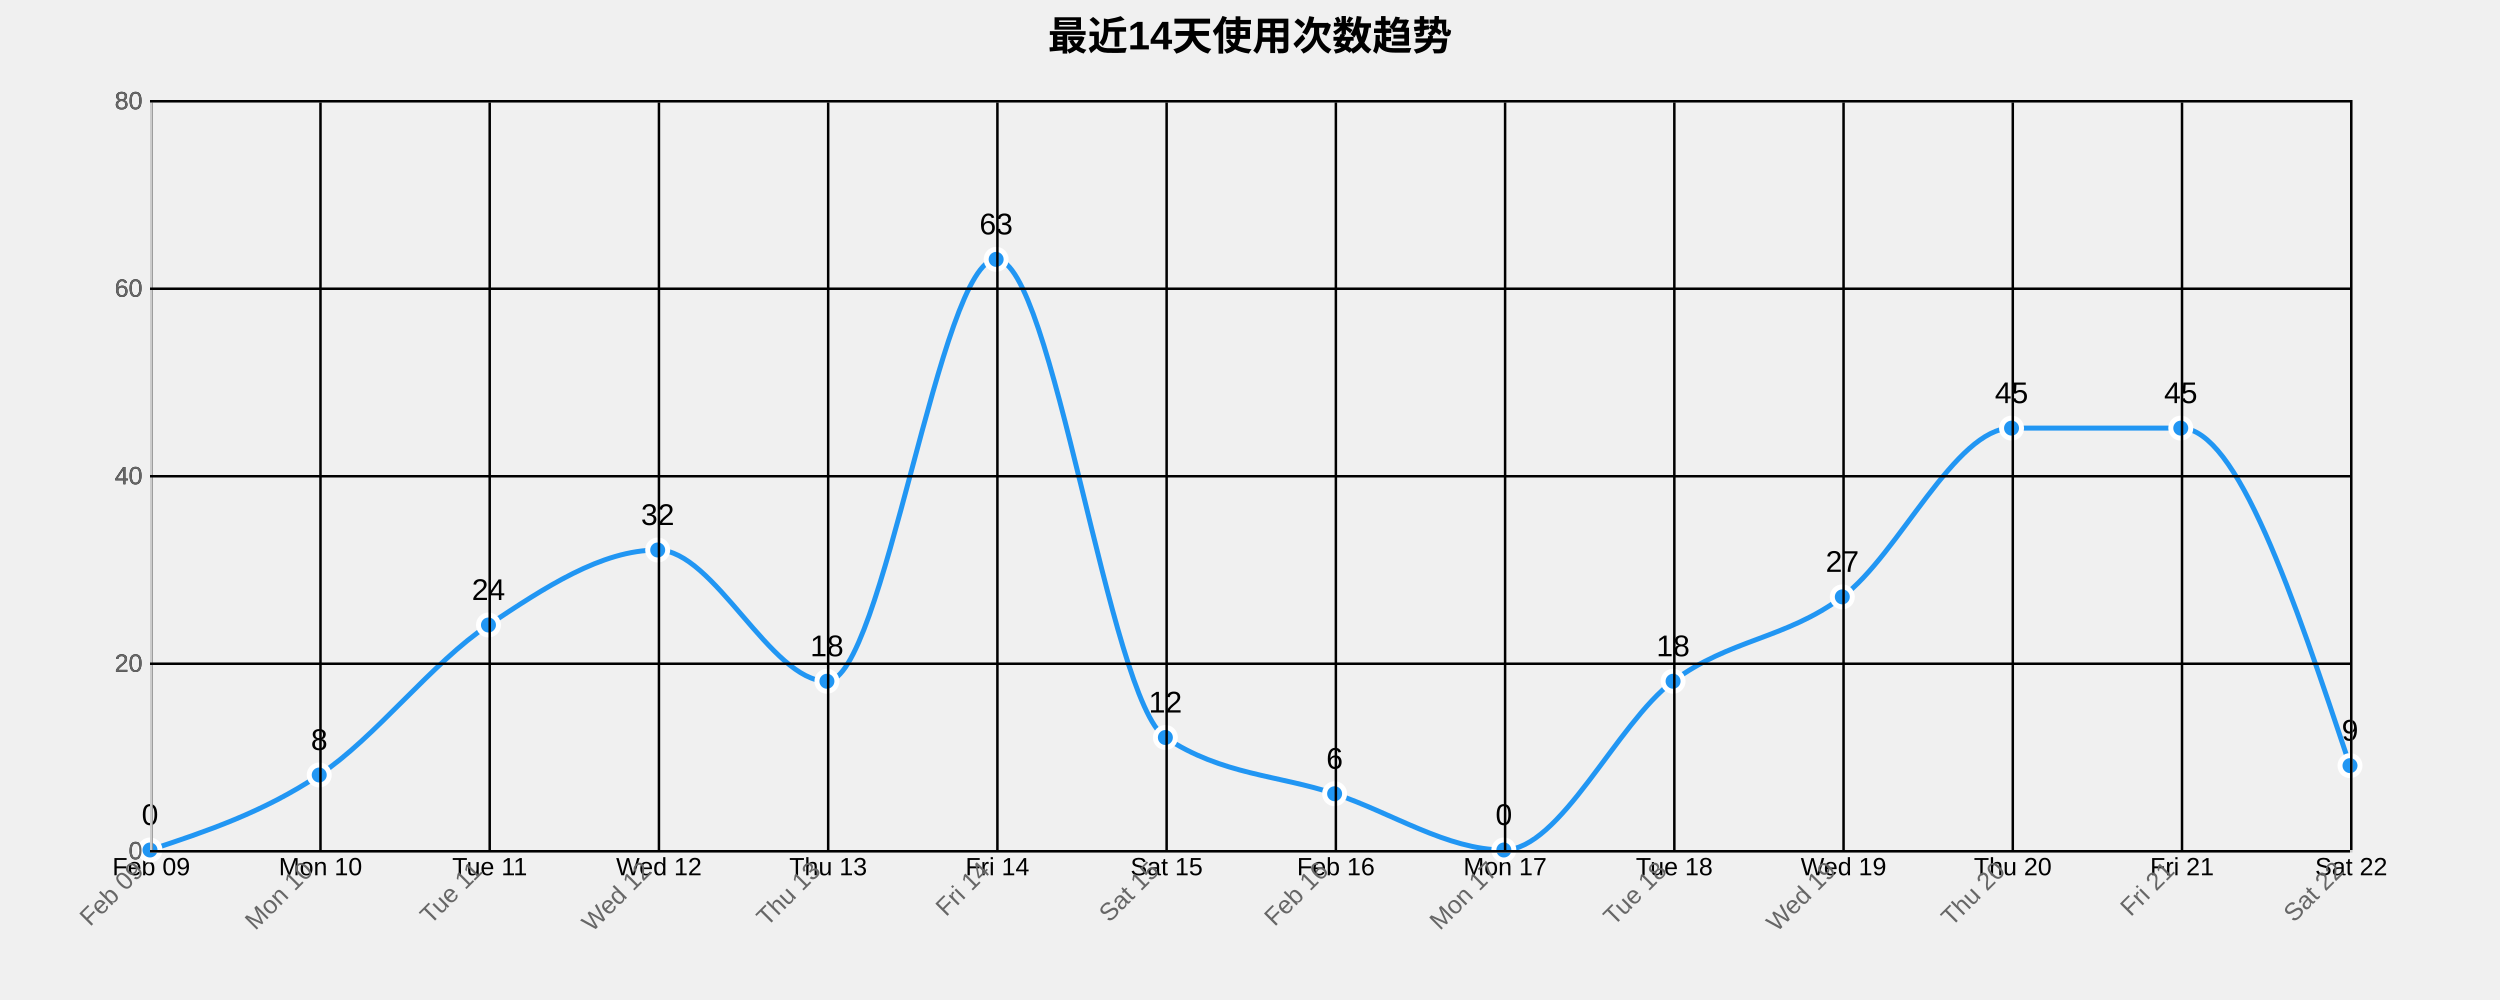
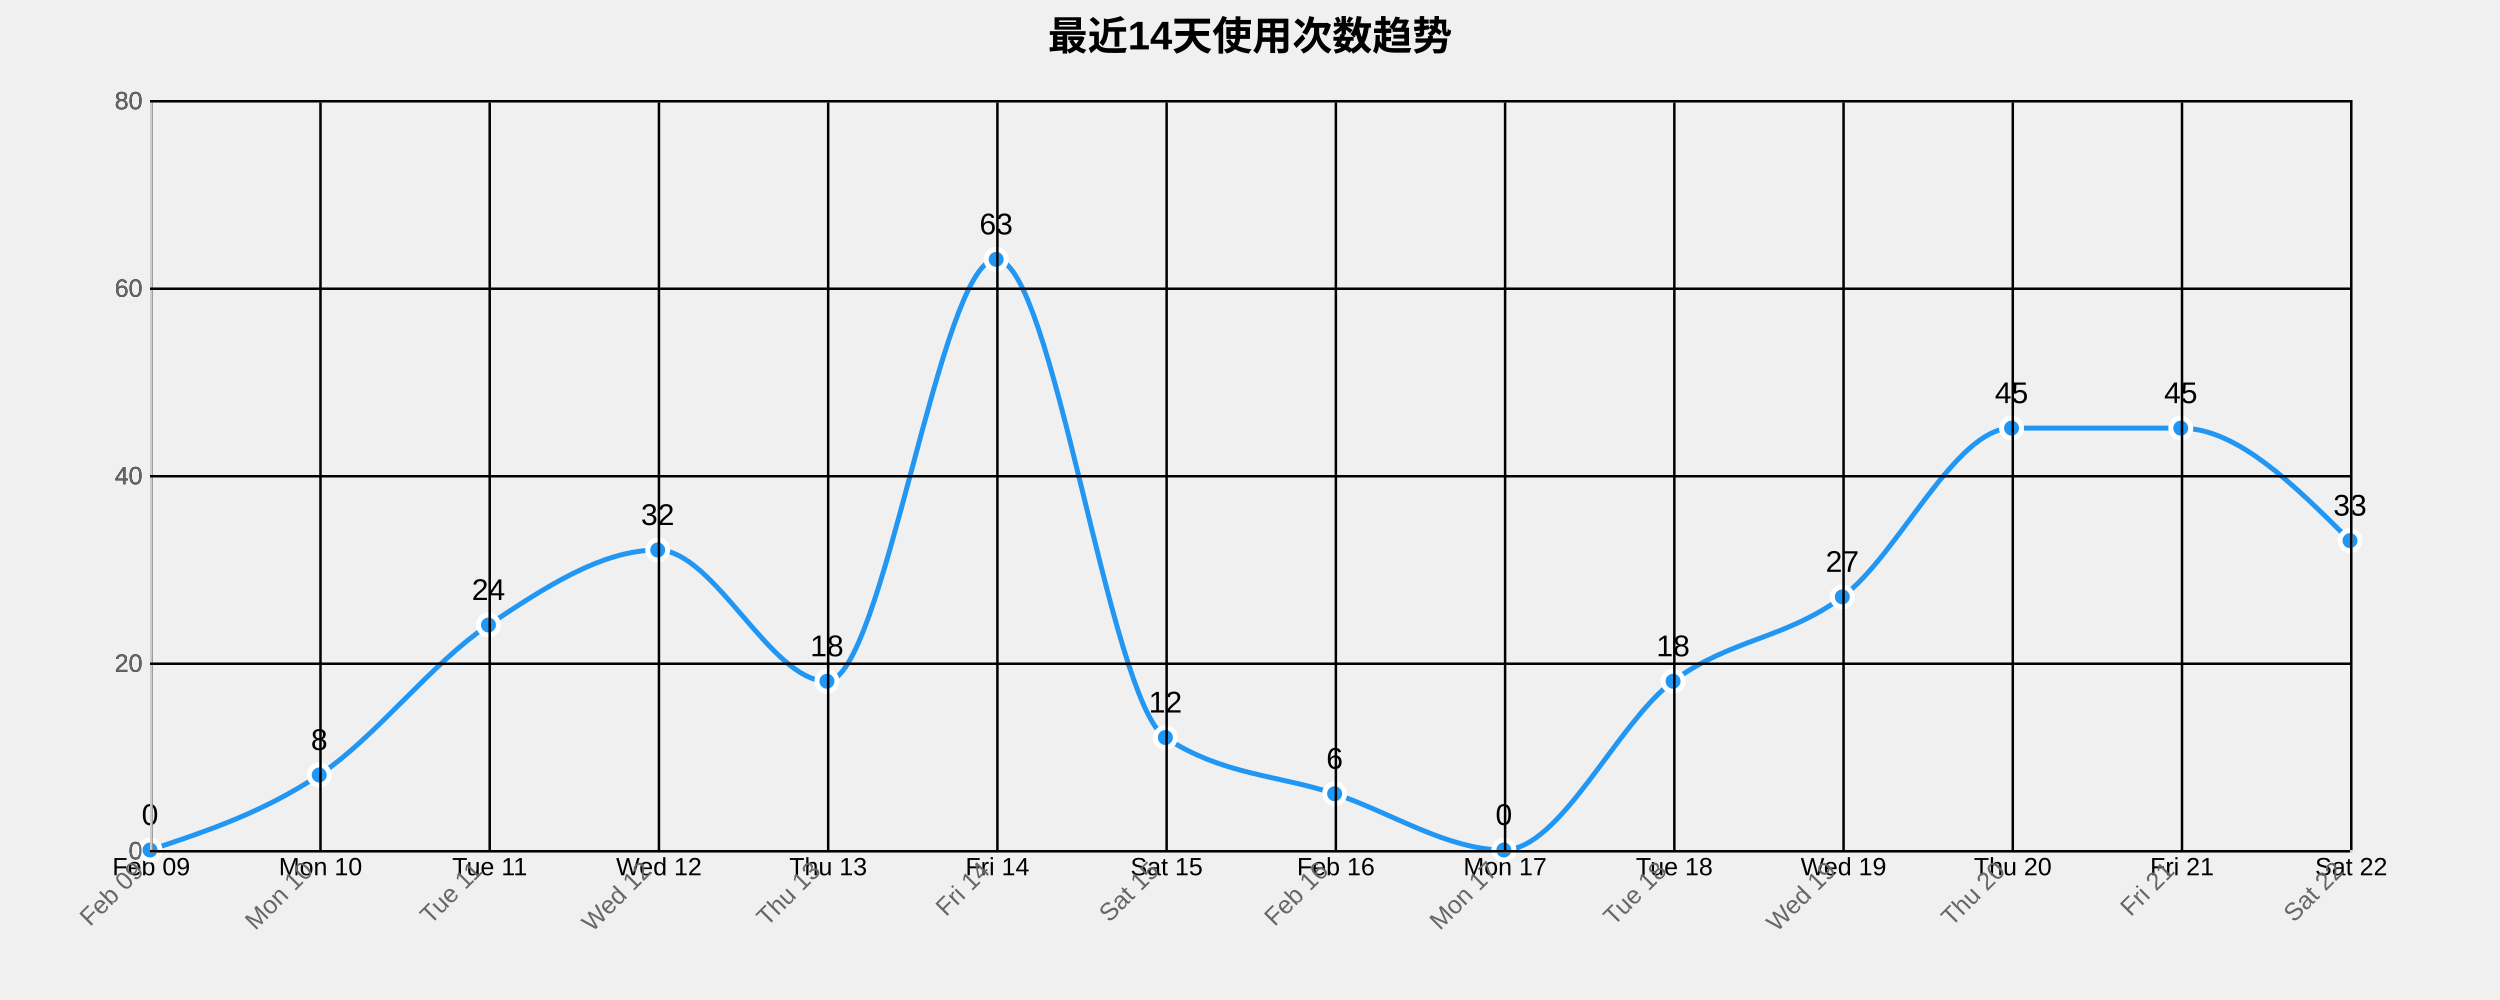
<svg xmlns="http://www.w3.org/2000/svg" width="1000" height="400">
  <g transform="translate(60,40)">
    <text x="440" y="-20" text-anchor="middle" style="font-size: 16px; font-weight: bold;">最近14天使用次数趋势</text>
    <g class="grid" transform="translate(0,300)" fill="none" font-size="10" font-family="sans-serif" text-anchor="middle">
      <path class="domain" stroke="currentColor" d="M0.5,-300V0.5H880.5V-300" />
      <g class="tick" opacity="1" transform="translate(0.5,0)">
        <line stroke="currentColor" y2="-300" />
        <text fill="currentColor" y="3" dy="0.71em">Feb 09</text>
      </g>
      <g class="tick" opacity="1" transform="translate(68.19231,0)">
        <line stroke="currentColor" y2="-300" />
        <text fill="currentColor" y="3" dy="0.71em">Mon 10</text>
      </g>
      <g class="tick" opacity="1" transform="translate(135.8846,0)">
        <line stroke="currentColor" y2="-300" />
        <text fill="currentColor" y="3" dy="0.71em">Tue 11</text>
      </g>
      <g class="tick" opacity="1" transform="translate(203.5769,0)">
        <line stroke="currentColor" y2="-300" />
        <text fill="currentColor" y="3" dy="0.71em">Wed 12</text>
      </g>
      <g class="tick" opacity="1" transform="translate(271.2692,0)">
        <line stroke="currentColor" y2="-300" />
        <text fill="currentColor" y="3" dy="0.71em">Thu 13</text>
      </g>
      <g class="tick" opacity="1" transform="translate(338.9615,0)">
        <line stroke="currentColor" y2="-300" />
        <text fill="currentColor" y="3" dy="0.71em">Fri 14</text>
      </g>
      <g class="tick" opacity="1" transform="translate(406.6538,0)">
        <line stroke="currentColor" y2="-300" />
        <text fill="currentColor" y="3" dy="0.71em">Sat 15</text>
      </g>
      <g class="tick" opacity="1" transform="translate(474.3462,0)">
        <line stroke="currentColor" y2="-300" />
        <text fill="currentColor" y="3" dy="0.71em">Feb 16</text>
      </g>
      <g class="tick" opacity="1" transform="translate(542.0385,0)">
        <line stroke="currentColor" y2="-300" />
        <text fill="currentColor" y="3" dy="0.71em">Mon 17</text>
      </g>
      <g class="tick" opacity="1" transform="translate(609.7308,0)">
        <line stroke="currentColor" y2="-300" />
        <text fill="currentColor" y="3" dy="0.71em">Tue 18</text>
      </g>
      <g class="tick" opacity="1" transform="translate(677.4231,0)">
        <line stroke="currentColor" y2="-300" />
        <text fill="currentColor" y="3" dy="0.71em">Wed 19</text>
      </g>
      <g class="tick" opacity="1" transform="translate(745.1154,0)">
        <line stroke="currentColor" y2="-300" />
        <text fill="currentColor" y="3" dy="0.71em">Thu 20</text>
      </g>
      <g class="tick" opacity="1" transform="translate(812.8077,0)">
        <line stroke="currentColor" y2="-300" />
        <text fill="currentColor" y="3" dy="0.71em">Fri 21</text>
      </g>
      <g class="tick" opacity="1" transform="translate(880.5,0)">
        <line stroke="currentColor" y2="-300" />
        <text fill="currentColor" y="3" dy="0.71em">Sat 22</text>
      </g>
    </g>
    <g class="grid" fill="none" font-size="10" font-family="sans-serif" text-anchor="end">
      <path class="domain" stroke="currentColor" d="M880,300.5H0.5V0.5H880" />
      <g class="tick" opacity="1" transform="translate(0,300.5)">
        <line stroke="currentColor" x2="880" />
        <text fill="currentColor" x="-3" dy="0.32em">0</text>
      </g>
      <g class="tick" opacity="1" transform="translate(0,225.5)">
        <line stroke="currentColor" x2="880" />
        <text fill="currentColor" x="-3" dy="0.32em">20</text>
      </g>
      <g class="tick" opacity="1" transform="translate(0,150.5)">
        <line stroke="currentColor" x2="880" />
        <text fill="currentColor" x="-3" dy="0.32em">40</text>
      </g>
      <g class="tick" opacity="1" transform="translate(0,75.5)">
        <line stroke="currentColor" x2="880" />
        <text fill="currentColor" x="-3" dy="0.32em">60</text>
      </g>
      <g class="tick" opacity="1" transform="translate(0,0.5)">
        <line stroke="currentColor" x2="880" />
        <text fill="currentColor" x="-3" dy="0.32em">80</text>
      </g>
    </g>
-     <path class="area" d="M0,300C22.564,292.5,45.128,285,67.692,270C90.256,255,112.821,225,135.385,210C157.949,195,180.513,180,203.077,180C225.641,180,248.205,232.5,270.769,232.5C293.333,232.5,315.897,63.75,338.462,63.75C361.026,63.75,383.59,240,406.154,255C428.718,270,451.282,270,473.846,277.5C496.41,285,518.974,300,541.538,300C564.103,300,586.667,249.375,609.231,232.5C631.795,215.625,654.359,215.625,676.923,198.75C699.487,181.875,722.051,131.25,744.615,131.25C767.179,131.25,789.744,131.25,812.308,131.25C834.872,131.25,857.436,198.75,880,266.25L880,300C857.436,300,834.872,300,812.308,300C789.744,300,767.179,300,744.615,300C722.051,300,699.487,300,676.923,300C654.359,300,631.795,300,609.231,300C586.667,300,564.103,300,541.538,300C518.974,300,496.41,300,473.846,300C451.282,300,428.718,300,406.154,300C383.59,300,361.026,300,338.462,300C315.897,300,293.333,300,270.769,300C248.205,300,225.641,300,203.077,300C180.513,300,157.949,300,135.385,300C112.821,300,90.256,300,67.692,300C45.128,300,22.564,300,0,300Z" style="fill: url(#area-gradient); opacity: 0.3;" />
-     <path class="line" d="M0,300C22.564,292.5,45.128,285,67.692,270C90.256,255,112.821,225,135.385,210C157.949,195,180.513,180,203.077,180C225.641,180,248.205,232.5,270.769,232.5C293.333,232.5,315.897,63.75,338.462,63.75C361.026,63.75,383.59,240,406.154,255C428.718,270,451.282,270,473.846,277.5C496.41,285,518.974,300,541.538,300C564.103,300,586.667,249.375,609.231,232.5C631.795,215.625,654.359,215.625,676.923,198.75C699.487,181.875,722.051,131.25,744.615,131.25C767.179,131.25,789.744,131.25,812.308,131.25C834.872,131.25,857.436,198.75,880,266.25" style="fill: none; stroke: #2196F3; stroke-width: 2px;" />
+     <path class="area" d="M0,300C22.564,292.5,45.128,285,67.692,270C90.256,255,112.821,225,135.385,210C157.949,195,180.513,180,203.077,180C225.641,180,248.205,232.5,270.769,232.5C293.333,232.5,315.897,63.75,338.462,63.75C361.026,63.75,383.59,240,406.154,255C428.718,270,451.282,270,473.846,277.5C496.41,285,518.974,300,541.538,300C564.103,300,586.667,249.375,609.231,232.5C631.795,215.625,654.359,215.625,676.923,198.75C699.487,181.875,722.051,131.25,744.615,131.25C767.179,131.25,789.744,131.25,812.308,131.25C834.872,131.25,857.436,153.75,880,176.25L880,300C857.436,300,834.872,300,812.308,300C789.744,300,767.179,300,744.615,300C722.051,300,699.487,300,676.923,300C654.359,300,631.795,300,609.231,300C586.667,300,564.103,300,541.538,300C518.974,300,496.41,300,473.846,300C451.282,300,428.718,300,406.154,300C383.59,300,361.026,300,338.462,300C315.897,300,293.333,300,270.769,300C248.205,300,225.641,300,203.077,300C180.513,300,157.949,300,135.385,300C112.821,300,90.256,300,67.692,300C45.128,300,22.564,300,0,300Z" style="fill: url(#area-gradient); opacity: 0.3;" />
+     <path class="line" d="M0,300C22.564,292.5,45.128,285,67.692,270C90.256,255,112.821,225,135.385,210C157.949,195,180.513,180,203.077,180C225.641,180,248.205,232.5,270.769,232.5C293.333,232.5,315.897,63.75,338.462,63.75C361.026,63.75,383.59,240,406.154,255C428.718,270,451.282,270,473.846,277.5C496.41,285,518.974,300,541.538,300C564.103,300,586.667,249.375,609.231,232.5C631.795,215.625,654.359,215.625,676.923,198.75C699.487,181.875,722.051,131.25,744.615,131.25C767.179,131.25,789.744,131.25,812.308,131.25C834.872,131.25,857.436,153.75,880,176.25" style="fill: none; stroke: #2196F3; stroke-width: 2px;" />
    <circle class="dot" cx="0" cy="300" r="4" style="fill: #2196F3; stroke: #fff; stroke-width: 2px;" />
    <circle class="dot" cx="67.692" cy="270" r="4" style="fill: #2196F3; stroke: #fff; stroke-width: 2px;" />
    <circle class="dot" cx="135.385" cy="210" r="4" style="fill: #2196F3; stroke: #fff; stroke-width: 2px;" />
    <circle class="dot" cx="203.077" cy="180" r="4" style="fill: #2196F3; stroke: #fff; stroke-width: 2px;" />
    <circle class="dot" cx="270.769" cy="232.5" r="4" style="fill: #2196F3; stroke: #fff; stroke-width: 2px;" />
    <circle class="dot" cx="338.462" cy="63.75" r="4" style="fill: #2196F3; stroke: #fff; stroke-width: 2px;" />
    <circle class="dot" cx="406.154" cy="255" r="4" style="fill: #2196F3; stroke: #fff; stroke-width: 2px;" />
    <circle class="dot" cx="473.846" cy="277.5" r="4" style="fill: #2196F3; stroke: #fff; stroke-width: 2px;" />
    <circle class="dot" cx="541.538" cy="300" r="4" style="fill: #2196F3; stroke: #fff; stroke-width: 2px;" />
    <circle class="dot" cx="609.231" cy="232.5" r="4" style="fill: #2196F3; stroke: #fff; stroke-width: 2px;" />
    <circle class="dot" cx="676.923" cy="198.75" r="4" style="fill: #2196F3; stroke: #fff; stroke-width: 2px;" />
    <circle class="dot" cx="744.615" cy="131.25" r="4" style="fill: #2196F3; stroke: #fff; stroke-width: 2px;" />
    <circle class="dot" cx="812.308" cy="131.25" r="4" style="fill: #2196F3; stroke: #fff; stroke-width: 2px;" />
-     <circle class="dot" cx="880" cy="266.25" r="4" style="fill: #2196F3; stroke: #fff; stroke-width: 2px;" />
+     <circle class="dot" cx="880" cy="176.25" r="4" style="fill: #2196F3; stroke: #fff; stroke-width: 2px;" />
    <text class="label" x="0" y="290" text-anchor="middle" style="font-size: 12px;">0</text>
    <text class="label" x="67.692" y="260" text-anchor="middle" style="font-size: 12px;">8</text>
    <text class="label" x="135.385" y="200" text-anchor="middle" style="font-size: 12px;">24</text>
    <text class="label" x="203.077" y="170" text-anchor="middle" style="font-size: 12px;">32</text>
    <text class="label" x="270.769" y="222.5" text-anchor="middle" style="font-size: 12px;">18</text>
    <text class="label" x="338.462" y="53.75" text-anchor="middle" style="font-size: 12px;">63</text>
    <text class="label" x="406.154" y="245" text-anchor="middle" style="font-size: 12px;">12</text>
    <text class="label" x="473.846" y="267.5" text-anchor="middle" style="font-size: 12px;">6</text>
    <text class="label" x="541.538" y="290" text-anchor="middle" style="font-size: 12px;">0</text>
    <text class="label" x="609.231" y="222.5" text-anchor="middle" style="font-size: 12px;">18</text>
    <text class="label" x="676.923" y="188.75" text-anchor="middle" style="font-size: 12px;">27</text>
    <text class="label" x="744.615" y="121.25" text-anchor="middle" style="font-size: 12px;">45</text>
    <text class="label" x="812.308" y="121.25" text-anchor="middle" style="font-size: 12px;">45</text>
-     <text class="label" x="880" y="256.25" text-anchor="middle" style="font-size: 12px;">9</text>
+     <text class="label" x="880" y="166.25" text-anchor="middle" style="font-size: 12px;">33</text>
    <g class="x-axis" transform="translate(0,300)" fill="none" font-size="10" font-family="sans-serif" text-anchor="middle">
      <path class="domain" stroke="currentColor" d="M0.5,-300V0.5H880.5V-300" />
      <g class="tick" opacity="1" transform="translate(0.5,0)">
        <line stroke="currentColor" y2="-300" />
        <text fill="currentColor" y="3" dy=".15em" style="text-anchor: end;" dx="-.8em" transform="rotate(-45)">Feb 09</text>
      </g>
      <g class="tick" opacity="1" transform="translate(68.19231,0)">
        <line stroke="currentColor" y2="-300" />
        <text fill="currentColor" y="3" dy=".15em" style="text-anchor: end;" dx="-.8em" transform="rotate(-45)">Mon 10</text>
      </g>
      <g class="tick" opacity="1" transform="translate(135.8846,0)">
        <line stroke="currentColor" y2="-300" />
        <text fill="currentColor" y="3" dy=".15em" style="text-anchor: end;" dx="-.8em" transform="rotate(-45)">Tue 11</text>
      </g>
      <g class="tick" opacity="1" transform="translate(203.5769,0)">
        <line stroke="currentColor" y2="-300" />
        <text fill="currentColor" y="3" dy=".15em" style="text-anchor: end;" dx="-.8em" transform="rotate(-45)">Wed 12</text>
      </g>
      <g class="tick" opacity="1" transform="translate(271.2692,0)">
        <line stroke="currentColor" y2="-300" />
        <text fill="currentColor" y="3" dy=".15em" style="text-anchor: end;" dx="-.8em" transform="rotate(-45)">Thu 13</text>
      </g>
      <g class="tick" opacity="1" transform="translate(338.9615,0)">
        <line stroke="currentColor" y2="-300" />
        <text fill="currentColor" y="3" dy=".15em" style="text-anchor: end;" dx="-.8em" transform="rotate(-45)">Fri 14</text>
      </g>
      <g class="tick" opacity="1" transform="translate(406.6538,0)">
        <line stroke="currentColor" y2="-300" />
        <text fill="currentColor" y="3" dy=".15em" style="text-anchor: end;" dx="-.8em" transform="rotate(-45)">Sat 15</text>
      </g>
      <g class="tick" opacity="1" transform="translate(474.3462,0)">
        <line stroke="currentColor" y2="-300" />
        <text fill="currentColor" y="3" dy=".15em" style="text-anchor: end;" dx="-.8em" transform="rotate(-45)">Feb 16</text>
      </g>
      <g class="tick" opacity="1" transform="translate(542.0385,0)">
        <line stroke="currentColor" y2="-300" />
        <text fill="currentColor" y="3" dy=".15em" style="text-anchor: end;" dx="-.8em" transform="rotate(-45)">Mon 17</text>
      </g>
      <g class="tick" opacity="1" transform="translate(609.7308,0)">
        <line stroke="currentColor" y2="-300" />
        <text fill="currentColor" y="3" dy=".15em" style="text-anchor: end;" dx="-.8em" transform="rotate(-45)">Tue 18</text>
      </g>
      <g class="tick" opacity="1" transform="translate(677.4231,0)">
        <line stroke="currentColor" y2="-300" />
        <text fill="currentColor" y="3" dy=".15em" style="text-anchor: end;" dx="-.8em" transform="rotate(-45)">Wed 19</text>
      </g>
      <g class="tick" opacity="1" transform="translate(745.1154,0)">
        <line stroke="currentColor" y2="-300" />
        <text fill="currentColor" y="3" dy=".15em" style="text-anchor: end;" dx="-.8em" transform="rotate(-45)">Thu 20</text>
      </g>
      <g class="tick" opacity="1" transform="translate(812.8077,0)">
        <line stroke="currentColor" y2="-300" />
        <text fill="currentColor" y="3" dy=".15em" style="text-anchor: end;" dx="-.8em" transform="rotate(-45)">Fri 21</text>
      </g>
      <g class="tick" opacity="1" transform="translate(880.5,0)">
        <line stroke="currentColor" y2="-300" />
        <text fill="currentColor" y="3" dy=".15em" style="text-anchor: end;" dx="-.8em" transform="rotate(-45)">Sat 22</text>
      </g>
    </g>
    <g class="y-axis" fill="none" font-size="10" font-family="sans-serif" text-anchor="end">
      <path class="domain" stroke="currentColor" d="M880,300.5H0.5V0.5H880" />
      <g class="tick" opacity="1" transform="translate(0,300.5)">
        <line stroke="currentColor" x2="880" />
        <text fill="currentColor" x="-3" dy="0.32em">0</text>
      </g>
      <g class="tick" opacity="1" transform="translate(0,225.5)">
        <line stroke="currentColor" x2="880" />
        <text fill="currentColor" x="-3" dy="0.32em">20</text>
      </g>
      <g class="tick" opacity="1" transform="translate(0,150.5)">
        <line stroke="currentColor" x2="880" />
        <text fill="currentColor" x="-3" dy="0.32em">40</text>
      </g>
      <g class="tick" opacity="1" transform="translate(0,75.5)">
        <line stroke="currentColor" x2="880" />
        <text fill="currentColor" x="-3" dy="0.32em">60</text>
      </g>
      <g class="tick" opacity="1" transform="translate(0,0.5)">
        <line stroke="currentColor" x2="880" />
        <text fill="currentColor" x="-3" dy="0.32em">80</text>
      </g>
    </g>
    <style>
    .grid line {
      stroke: #e0e0e0;
      stroke-opacity: 0.7;
      shape-rendering: crispEdges;
    }
    .grid path {
      stroke-width: 0;
    }
    .dot:hover {
      r: 6;
    }
    text {
      font-family: Arial, sans-serif;
    }
    .x-axis path, .y-axis path {
      stroke: #ccc;
    }
    .x-axis text, .y-axis text {
      fill: #666;
    }
  </style>
  </g>
</svg>
